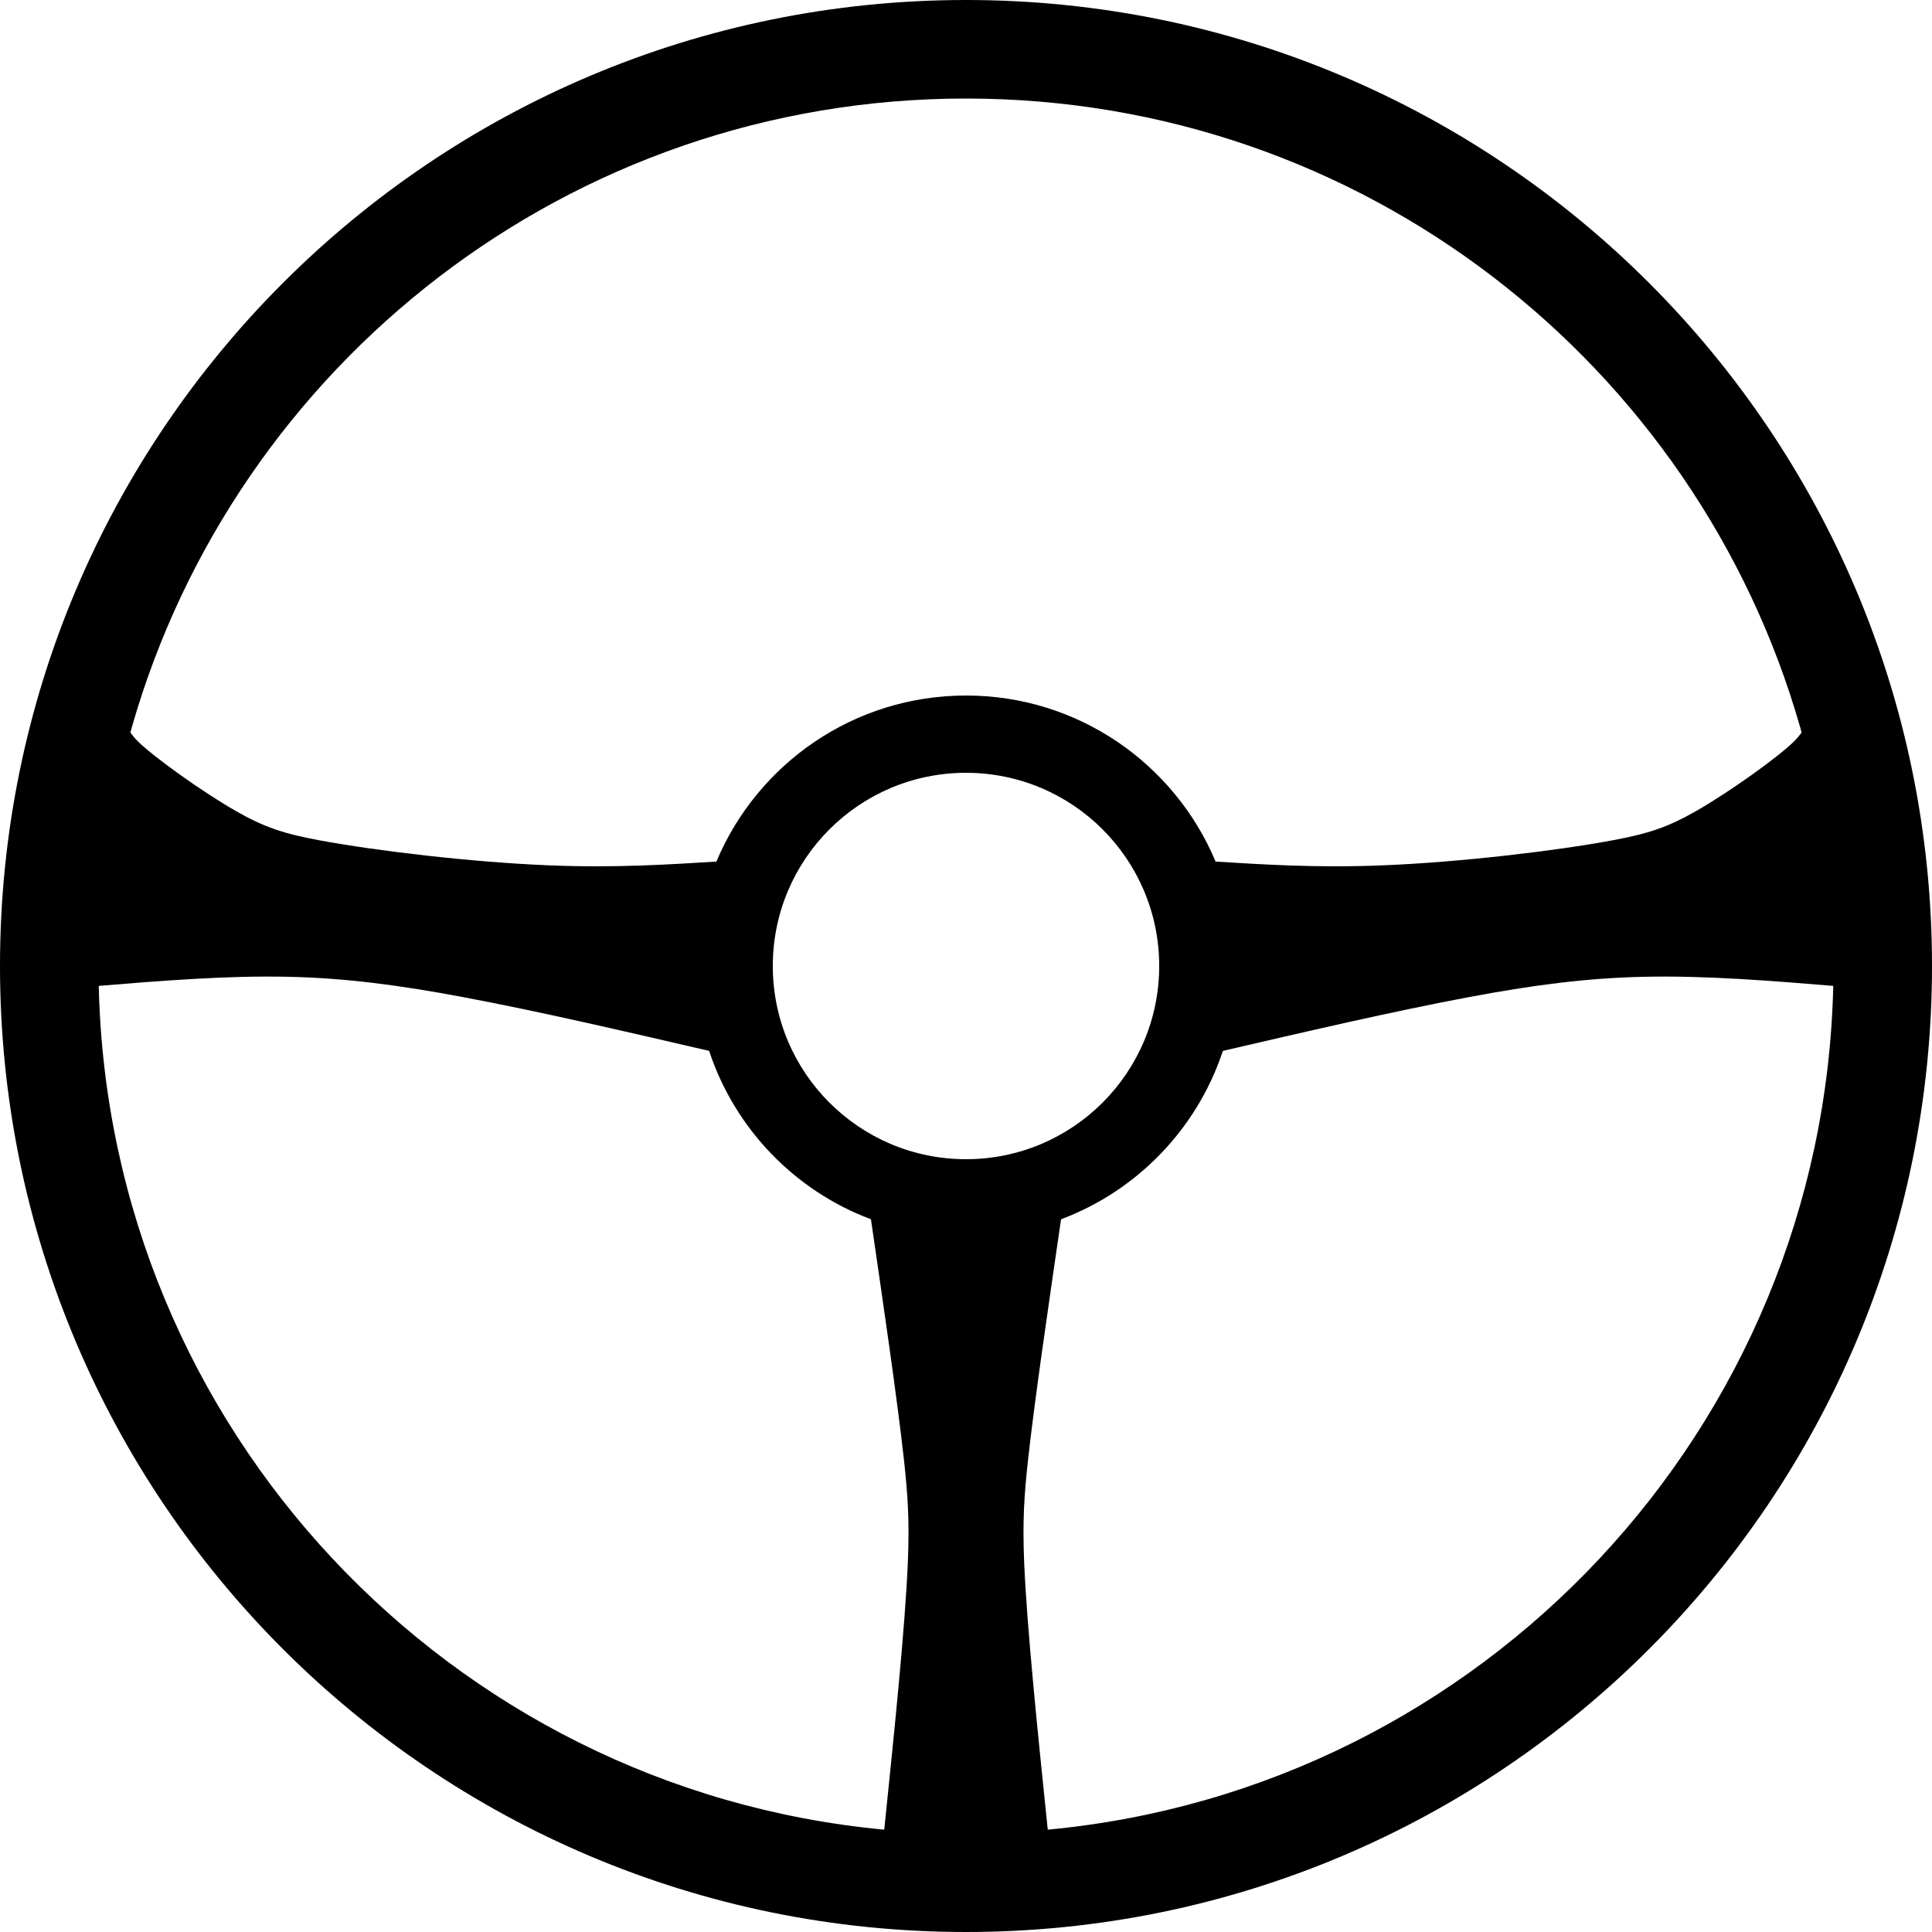
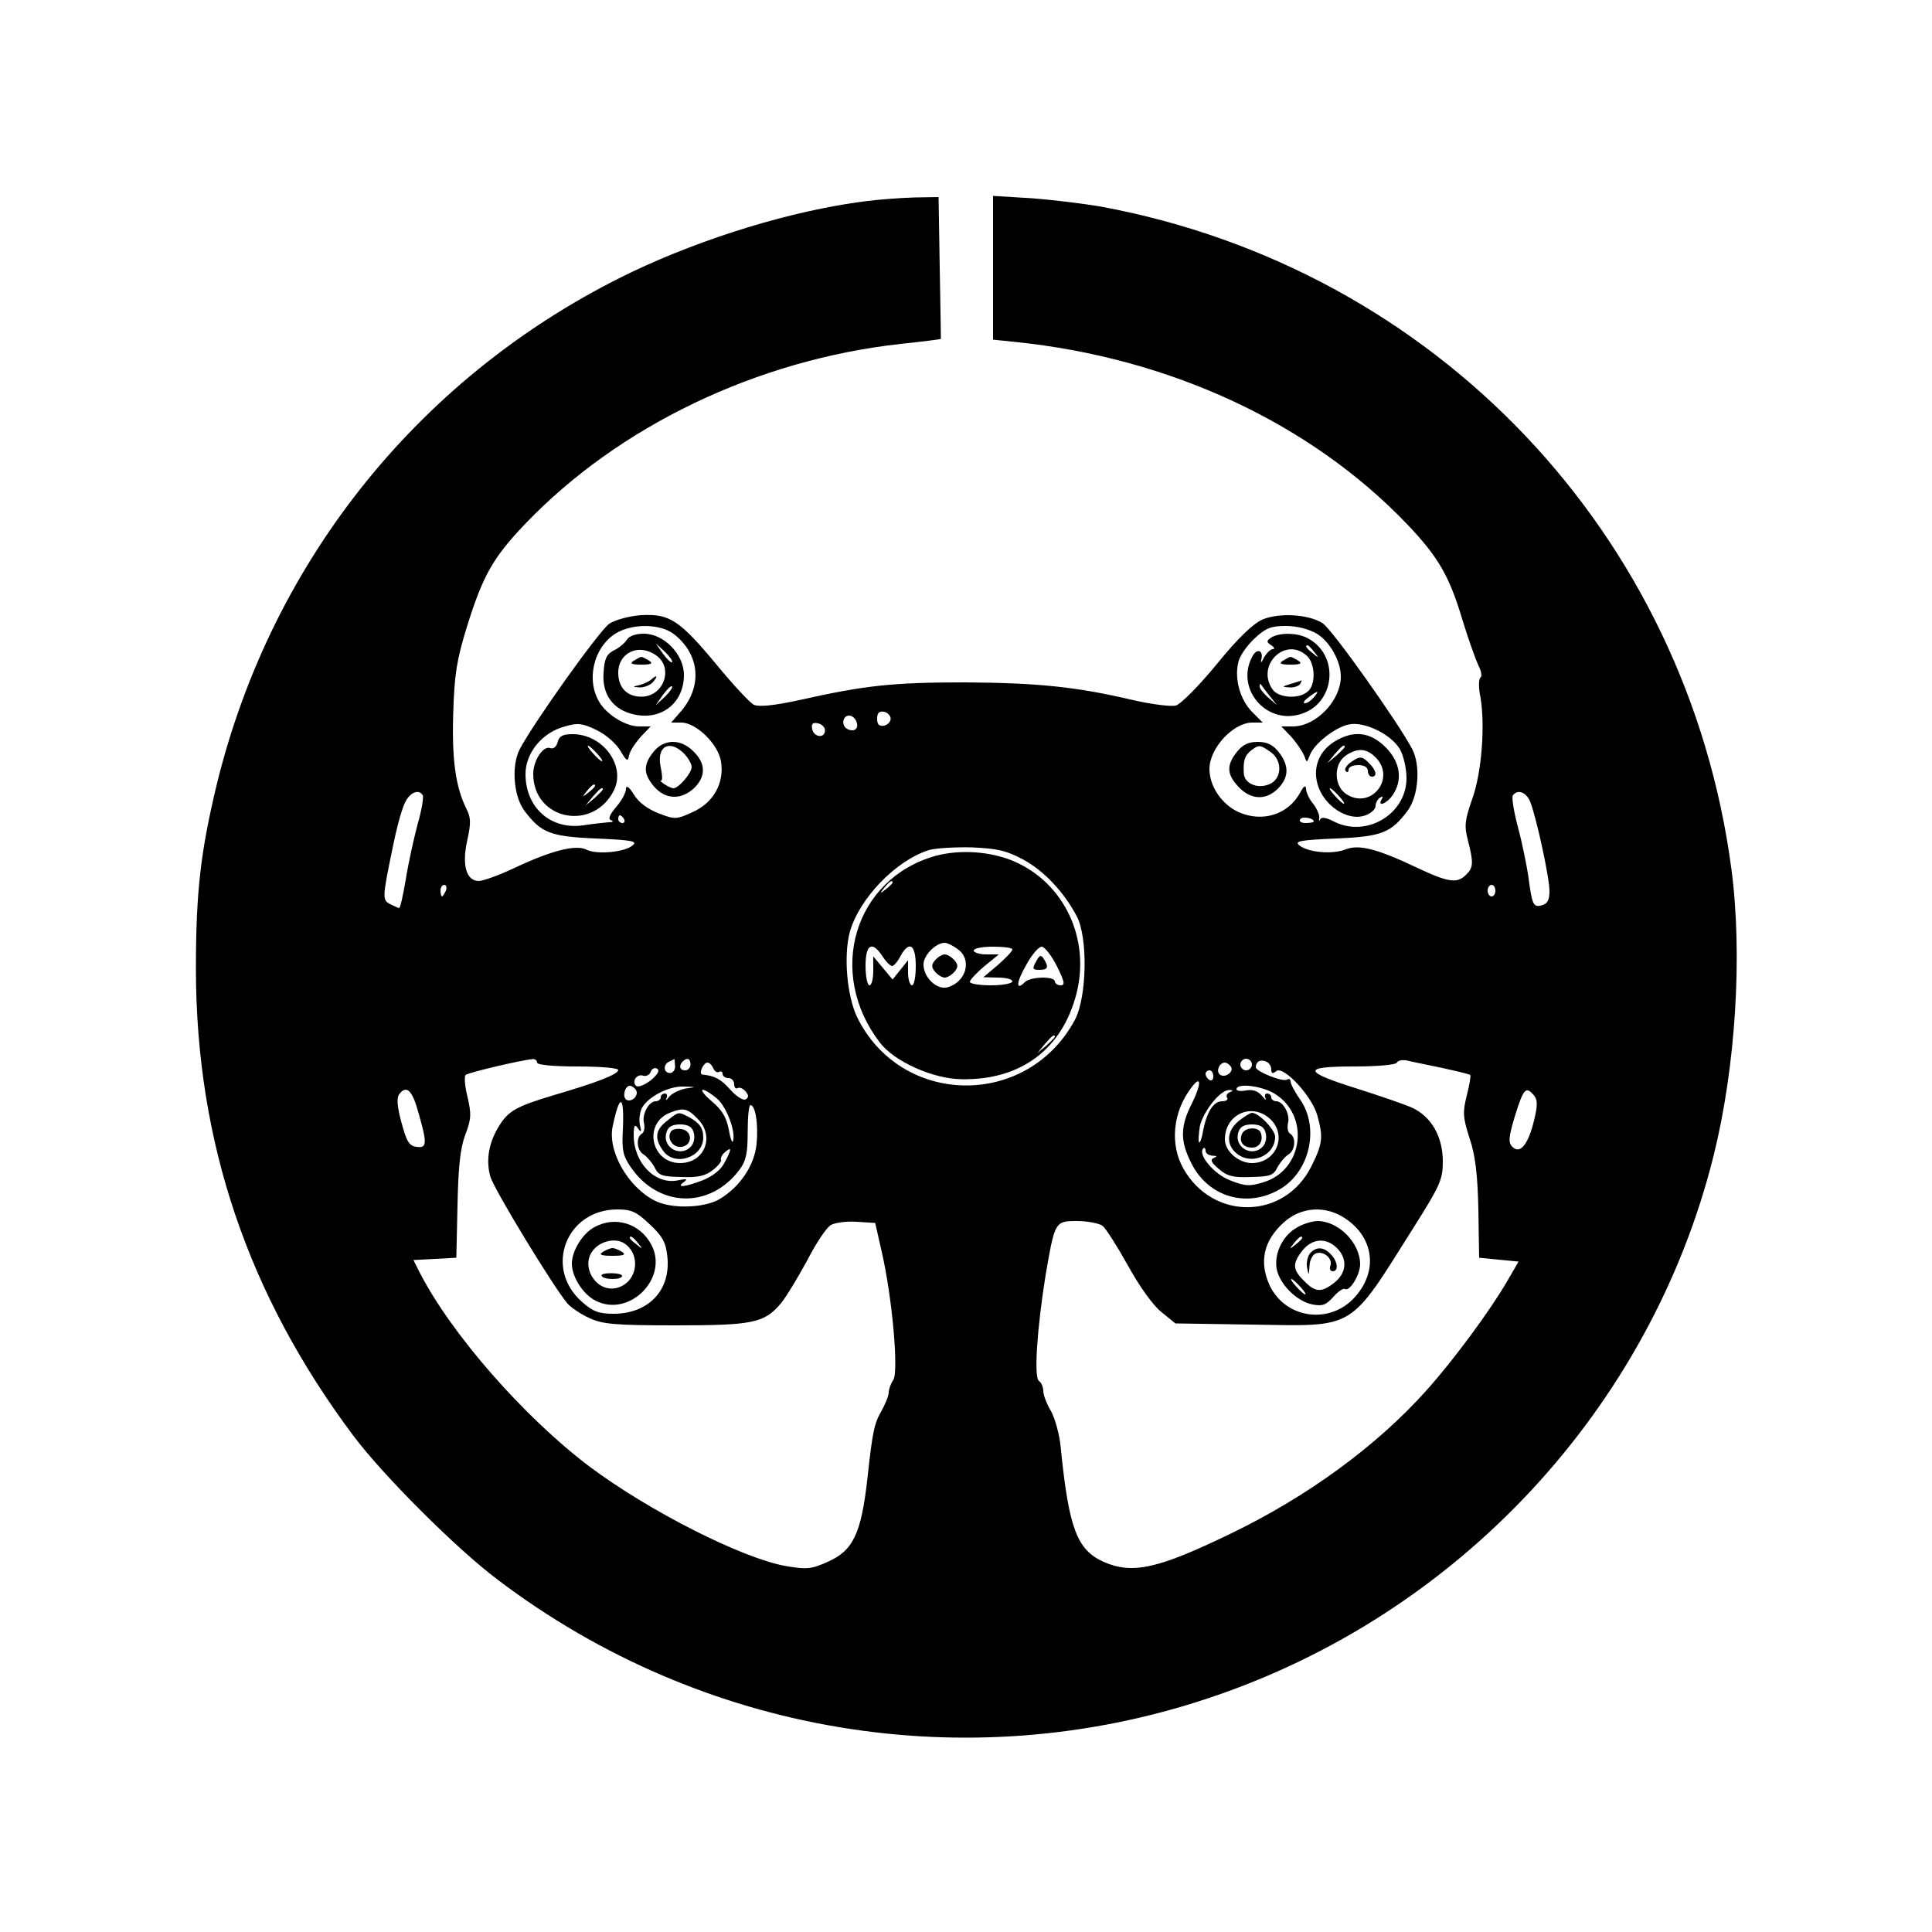
- <svg xmlns="http://www.w3.org/2000/svg" version="1.1" id="Layer_1" x="0px" y="0px" width="500px" height="500px" viewBox="0 0 500 500" enable-background="new 0 0 500 500" xml:space="preserve">
-   <path d="M250,0C111.93,0,0,111.93,0,250c0,138.07,111.93,250,250,250c138.07,0,250-111.93,250-250C500,111.93,388.07,0,250,0z   M271.31,473.5c-7.01,0.66-14.119,1-21.31,1c-7.19,0-14.3-0.34-21.31-1C116.41,462.93,28.19,369.67,25.56,255.26  c-0.04-1.75-0.06-3.5-0.06-5.26c0-21.4,2.99-42.09,8.59-61.69C60.89,94.32,147.4,25.5,250,25.5c102.6,0,189.11,68.82,215.91,162.81  c5.6,19.6,8.59,40.29,8.59,61.69c0,1.76-0.02,3.51-0.06,5.26C471.81,369.67,383.59,462.93,271.31,473.5z" />
-   <path d="M475.899,250c0,1.76-0.02,3.51-0.062,5.26c-17.167-1.42-34.424-2.819-50.328-2.47c-15.214,0.32-29.178,2.229-45.347,5.26  c-19.547,3.66-42.306,8.96-65.074,14.24c2.4-7,3.69-14.5,3.69-22.29c0-9.61-1.973-18.77-5.533-27.11  c13.721,0.85,27.347,1.76,44.615,1.06c20.003-0.8,44.888-3.76,59.471-6.48c9.062-1.69,14.136-3.28,21.733-7.64  c8.806-5.06,20.989-13.82,25.129-17.85c1.555-1.52,1.973-2.37,2.97-3.67C472.858,207.91,475.899,228.6,475.899,250z" />
-   <path d="M265.05,404.283c0.7,16.8,3.48,43.738,6.26,70.699C264.3,475.654,257.19,476,250,476c-7.19,0-14.3-0.346-21.31-1.018  c2.78-26.961,5.56-53.899,6.26-70.699c0.42-10.384,0.06-16.894-1.06-26.961c-1.73-15.496-5.23-39.42-8.72-63.362  c7.72,2.996,16.09,4.625,24.83,4.625s17.11-1.629,24.83-4.625c-3.49,23.942-7,47.866-8.72,63.362  C264.99,387.39,264.63,393.899,265.05,404.283z" />
-   <path d="M181.219,250c0,7.79,1.292,15.29,3.692,22.29c-22.77-5.28-45.53-10.58-65.075-14.24c-16.169-3.03-30.133-4.939-45.346-5.26  c-15.906-0.35-33.163,1.05-50.329,2.47c-0.041-1.75-0.062-3.5-0.062-5.26c0-21.4,3.042-42.09,8.735-61.69  c0.997,1.3,1.414,2.15,2.97,3.67c4.139,4.03,16.322,12.79,25.129,17.85c7.597,4.36,12.671,5.95,21.732,7.64  c14.583,2.72,39.467,5.68,59.471,6.48c17.268,0.7,30.896-0.21,44.614-1.06C183.192,231.23,181.219,240.39,181.219,250z" />
-   <path d="M314.56,222.89C303.96,197.69,279.05,180,250,180s-53.96,17.69-64.56,42.89c-3.5,8.34-5.44,17.5-5.44,27.11  c0,7.79,1.27,15.29,3.63,22.29c6.67,19.88,22.02,35.77,41.54,43.17c7.72,2.94,16.09,4.54,24.83,4.54s17.11-1.6,24.83-4.54  c19.52-7.4,34.87-23.29,41.54-43.17c2.36-7,3.63-14.5,3.63-22.29C320,240.39,318.06,231.23,314.56,222.89z M250,300  c-27.61,0-50-22.39-50-50c0-27.61,22.39-50,50-50c27.61,0,50,22.39,50,50C300,277.61,277.61,300,250,300z" />
+ <svg xmlns="http://www.w3.org/2000/svg" version="1.0" width="500pt" height="500pt" viewBox="0 0 500 500" preserveAspectRatio="xMidYMid meet">
+   <g transform="translate(0,500) scale(0.1,-0.1)" fill="#000000" stroke="none">
+     <path d="M2238 4479 c-188 -24 -416 -94 -603 -183 -541 -260 -931 -741 -1074 -1326 -42 -175 -54 -278 -54 -480 1 -446 134 -840 407 -1205 77 -103 268 -294 375 -374 528 -400 1215 -514 1838 -306 647 215 1145 750 1308 1405 57 230 75 519 46 740 -115 869 -766 1554 -1630 1715 -46 8 -128 18 -182 22 l-99 6 0 -186 0 -186 58 -6 c400 -41 763 -210 1013 -471 82 -86 110 -135 144 -249 15 -49 34 -102 41 -117 8 -15 10 -29 5 -32 -4 -3 -5 -25 0 -48 13 -73 4 -197 -21 -266 -19 -55 -21 -69 -11 -107 15 -58 14 -71 -5 -89 -23 -23 -45 -20 -126 18 -105 50 -151 61 -185 48 -34 -14 -98 -8 -120 10 -14 11 1 14 95 18 119 5 142 15 185 72 28 38 34 116 12 159 -35 67 -207 310 -232 326 -35 23 -111 28 -155 10 -25 -11 -63 -47 -120 -117 -45 -55 -93 -103 -105 -106 -12 -3 -62 3 -110 14 -148 35 -250 45 -438 46 -185 0 -258 -8 -427 -46 -65 -14 -104 -18 -117 -12 -10 5 -53 51 -95 102 -97 117 -123 134 -196 130 -31 -2 -67 -12 -83 -22 -26 -18 -195 -255 -232 -325 -22 -43 -16 -121 12 -159 43 -57 66 -67 185 -72 94 -4 109 -7 95 -18 -21 -18 -94 -24 -119 -11 -27 14 -91 -2 -186 -47 -40 -19 -82 -34 -93 -34 -32 0 -44 41 -30 104 10 45 10 60 -2 83 -28 56 -38 129 -34 249 3 99 9 137 36 224 41 131 67 177 150 264 243 254 601 425 972 466 57 6 104 12 104 13 0 1 -1 84 -3 185 l-3 182 -62 -1 c-34 -1 -92 -5 -129 -10z m-494 -1120 c69 -54 75 -139 13 -206 l-20 -23 26 0 c39 0 96 -56 103 -101 9 -56 -20 -107 -74 -131 -42 -19 -46 -19 -87 -3 -27 10 -52 28 -64 48 -13 21 -21 26 -21 15 0 -9 -11 -30 -25 -46 -18 -21 -22 -32 -13 -35 7 -3 4 -5 -7 -5 -11 -1 -41 -4 -66 -8 -84 -12 -149 46 -149 133 0 55 44 108 102 123 33 10 46 8 81 -9 24 -11 51 -35 62 -53 17 -29 20 -30 23 -13 2 11 16 32 30 48 l26 27 -30 0 c-32 0 -77 26 -99 57 -40 57 -21 147 39 184 43 26 115 25 150 -2z m1664 1 c34 -21 62 -71 62 -111 0 -62 -64 -129 -124 -129 l-30 0 26 -27 c14 -16 28 -37 33 -48 7 -20 7 -20 15 1 11 29 64 71 100 79 40 9 110 -25 133 -64 9 -16 17 -49 17 -75 0 -93 -104 -155 -188 -112 -19 10 -32 12 -35 6 -3 -6 -4 -5 -3 2 2 7 -5 24 -15 37 -11 13 -19 31 -19 40 -1 10 -6 7 -15 -10 -31 -57 -97 -78 -159 -51 -44 20 -76 67 -76 112 0 53 61 120 111 120 l27 0 -28 28 c-31 32 -46 86 -35 129 3 15 22 42 41 60 30 28 43 33 82 33 29 0 59 -8 80 -20z m-1103 -220 c0 -8 -8 -16 -17 -18 -13 -2 -18 3 -18 18 0 15 5 20 18 18 9 -2 17 -10 17 -18z m-87 -13 c2 -10 -3 -17 -12 -17 -18 0 -29 16 -21 31 9 14 29 6 33 -14z m-83 -17 c0 -22 -29 -18 -33 3 -3 14 1 18 15 15 10 -2 18 -10 18 -18z m-1041 -168 c3 -5 -3 -40 -14 -78 -10 -38 -24 -102 -30 -141 -7 -40 -14 -73 -17 -73 -2 0 -13 5 -23 10 -21 11 -21 15 7 150 8 41 21 90 29 108 12 30 37 42 48 24z m2867 -19 c16 -43 49 -194 49 -229 0 -23 -5 -33 -20 -37 -22 -6 -25 1 -35 77 -4 26 -15 82 -26 123 -11 41 -17 78 -14 84 12 18 36 9 46 -18z m-2346 -43 c3 -5 1 -10 -4 -10 -6 0 -11 5 -11 10 0 6 2 10 4 10 3 0 8 -4 11 -10z m1785 -6 c0 -2 -9 -4 -21 -4 -11 0 -18 4 -14 10 5 8 35 3 35 -6z m-751 -99 c54 -30 103 -82 137 -145 30 -55 27 -210 -4 -269 -123 -230 -450 -226 -564 7 -26 55 -35 157 -19 219 24 87 119 186 205 213 17 5 67 8 111 7 67 -3 89 -8 134 -32z m-1495 -80 c-4 -8 -8 -15 -10 -15 -2 0 -4 7 -4 15 0 8 4 15 10 15 5 0 7 -7 4 -15z m2716 0 c0 -8 -4 -15 -10 -15 -5 0 -10 7 -10 15 0 8 5 15 10 15 6 0 10 -7 10 -15z m-2480 -445 c0 -6 42 -10 105 -10 58 0 105 -4 105 -9 0 -11 -53 -32 -166 -65 -97 -29 -119 -41 -143 -81 -26 -42 -34 -88 -22 -130 9 -32 162 -284 200 -329 9 -10 34 -27 56 -37 34 -16 67 -19 223 -19 201 0 230 6 273 57 14 17 44 67 68 111 23 45 51 87 62 92 11 6 41 10 67 8 l47 -3 17 -75 c27 -117 44 -308 30 -331 -7 -10 -12 -25 -12 -33 0 -8 -9 -30 -19 -48 -18 -31 -23 -52 -36 -173 -16 -144 -37 -188 -103 -217 -42 -19 -54 -20 -108 -11 -113 20 -354 142 -509 258 -169 128 -356 341 -439 502 l-16 32 56 3 55 3 3 135 c2 99 7 148 20 183 16 41 16 54 6 98 -7 27 -9 53 -5 57 6 6 141 38 173 41 6 1 12 -3 12 -9z m357 -8 c1 -10 -5 -19 -13 -19 -17 0 -19 23 -1 30 6 3 12 6 12 6 1 1 1 -7 2 -17z m40 3 c0 -8 -6 -15 -14 -15 -14 0 -17 12 -6 23 11 11 20 8 20 -8z m1453 0 c0 -8 -7 -15 -15 -15 -8 0 -15 7 -15 15 0 8 7 15 15 15 8 0 15 -7 15 -15z m50 -12 c0 -11 3 -13 13 -5 18 15 92 -64 106 -114 16 -57 14 -74 -15 -132 -69 -139 -254 -142 -331 -7 -36 63 -28 147 20 210 26 35 27 11 2 -40 -31 -60 -31 -98 -2 -155 43 -87 142 -117 227 -69 79 44 106 159 55 233 -14 20 -25 41 -25 47 0 6 -4 8 -9 5 -11 -7 -81 21 -81 32 0 14 11 21 26 15 8 -3 14 -12 14 -20z m443 3 c37 -8 70 -16 72 -18 2 -2 -2 -26 -9 -53 -11 -44 -10 -57 7 -110 15 -44 21 -93 23 -185 l2 -125 51 -5 51 -5 -29 -50 c-44 -76 -139 -205 -210 -284 -128 -143 -307 -274 -506 -370 -188 -91 -254 -106 -329 -73 -69 31 -90 87 -111 297 -3 33 -15 75 -25 93 -11 18 -20 42 -20 52 0 10 -5 22 -11 26 -14 8 -5 137 17 274 24 139 24 140 82 140 26 0 56 -6 65 -12 9 -7 38 -53 66 -103 29 -53 64 -102 86 -120 l37 -30 196 -3 c275 -4 250 -19 424 257 65 103 72 119 72 165 0 65 -30 117 -81 140 -21 9 -85 31 -142 49 -140 44 -142 57 -7 57 59 0 108 4 111 10 3 6 16 8 28 5 12 -3 53 -11 90 -19z m-1887 -1 c4 -8 10 -12 15 -9 5 3 9 0 9 -5 0 -6 7 -11 15 -11 8 0 15 -7 15 -16 0 -8 4 -13 9 -10 5 3 14 -1 20 -8 9 -10 9 -16 1 -21 -6 -4 -24 7 -40 25 -24 27 -40 36 -72 39 -11 1 2 31 13 31 5 0 12 -7 15 -15z m1340 4 c8 -14 -18 -31 -30 -19 -9 9 0 30 14 30 5 0 12 -5 16 -11z m-1502 -35 c-16 -12 -33 -19 -38 -14 -12 12 3 32 19 26 7 -2 16 2 19 10 3 9 11 12 17 8 7 -4 1 -15 -17 -30z m1456 10 c0 -8 -4 -12 -10 -9 -5 3 -10 10 -10 16 0 5 5 9 10 9 6 0 10 -7 10 -16z m-1494 -35 c8 -14 -11 -33 -25 -25 -11 7 -4 36 9 36 5 0 12 -5 16 -11z m129 4 c-16 -3 -35 -12 -43 -21 -7 -10 -11 -11 -7 -4 3 6 1 12 -4 12 -6 0 -11 -4 -11 -10 0 -5 -6 -10 -13 -10 -18 0 -37 -35 -30 -58 2 -11 0 -23 -6 -26 -16 -10 -13 -44 5 -54 8 -5 21 -20 28 -33 10 -21 19 -24 69 -25 43 -2 63 3 82 18 14 11 23 23 21 26 -2 4 2 13 10 20 18 16 18 8 -1 -27 -8 -17 -30 -35 -55 -45 -46 -18 -73 -21 -50 -5 11 8 7 9 -17 4 -58 -11 -113 46 -113 117 0 26 3 30 11 18 8 -12 10 -10 5 9 -3 13 0 33 5 43 16 30 71 58 109 56 33 -1 33 -1 5 -5z m1523 -13 c92 -56 76 -196 -26 -229 -38 -12 -49 -11 -88 4 -42 16 -85 67 -70 83 3 3 6 0 6 -6 0 -7 8 -12 18 -13 12 0 13 -2 3 -6 -10 -4 -6 -12 13 -28 22 -19 37 -23 84 -21 49 1 58 4 68 25 7 13 20 28 28 33 18 10 21 44 5 54 -6 3 -8 15 -6 26 7 23 -12 58 -30 58 -7 0 -13 5 -13 10 0 6 -5 10 -11 10 -5 0 -7 -6 -4 -12 4 -7 0 -5 -9 6 -10 12 -23 17 -41 14 -14 -3 -25 -1 -25 3 0 17 65 9 98 -11z m-2215 -50 c23 -80 22 -92 -5 -88 -19 2 -26 14 -39 63 -11 40 -13 64 -6 73 19 25 34 11 50 -48z m770 39 c26 -19 52 -88 44 -112 -2 -7 -7 7 -11 30 -6 31 -17 50 -43 72 -40 34 -31 43 10 10z m1329 14 c-6 -2 -10 -9 -6 -14 3 -5 -3 -9 -13 -9 -22 0 -39 -26 -49 -74 -3 -20 -8 -35 -11 -32 -2 2 -1 20 2 40 8 39 54 97 77 95 10 0 10 -2 0 -6z m788 -8 c9 -11 10 -25 0 -65 -15 -62 -36 -88 -56 -68 -11 11 -10 25 7 81 22 70 28 77 49 52z m-2358 -88 c-3 -52 0 -68 20 -97 72 -106 206 -109 282 -7 17 23 21 43 21 98 0 38 3 69 7 69 13 0 21 -49 16 -101 -6 -56 -43 -111 -97 -143 -41 -23 -125 -25 -167 -3 -70 36 -123 130 -108 194 18 85 30 80 26 -10z m193 28 c46 -45 19 -115 -45 -115 -75 0 -96 102 -27 130 35 14 46 12 72 -15z m1488 -7 c37 -44 6 -108 -53 -108 -35 0 -70 31 -70 61 0 69 77 99 123 47z m-1612 -266 c33 -31 42 -46 46 -83 10 -87 -48 -149 -139 -149 -39 0 -54 6 -82 31 -99 87 -41 239 92 239 36 0 49 -6 83 -38z m1800 15 c74 -49 86 -135 27 -202 -64 -74 -180 -59 -222 28 -28 61 -16 116 36 163 45 41 108 45 159 11z" />
+     <path d="M1622 3344 c-5 -8 -20 -21 -33 -27 -19 -10 -25 -21 -27 -59 -4 -56 25 -95 79 -107 71 -16 129 30 129 102 0 54 -52 107 -104 107 -21 0 -38 -6 -44 -16z m117 -58 c-2 -2 -13 8 -23 22 l-19 27 24 -22 c12 -12 21 -24 18 -27z m-41 18 c46 -32 20 -107 -38 -107 -37 0 -60 23 -60 62 0 52 53 77 98 45z m23 -107 l-24 -22 19 27 c10 14 21 24 23 22 3 -3 -6 -15 -18 -27z" />
+     <path d="M1640 3290 c-11 -7 -6 -10 20 -10 26 0 31 3 20 10 -8 5 -17 10 -20 10 -3 0 -12 -5 -20 -10z" />
+     <path d="M1685 3241 c-6 -5 -19 -11 -30 -14 -19 -4 -19 -5 1 -6 12 0 27 6 34 14 14 16 10 20 -5 6z" />
+     <path d="M1443 3079 c-3 -12 -11 -18 -19 -15 -18 7 -44 -32 -44 -67 0 -119 155 -151 209 -42 31 64 -29 145 -107 145 -26 0 -35 -5 -39 -21z m102 -29 c10 -11 16 -20 13 -20 -3 0 -13 9 -23 20 -10 11 -16 20 -13 20 3 0 13 -9 23 -20z m-5 -84 c0 -2 -8 -10 -17 -17 -16 -13 -17 -12 -4 4 13 16 21 21 21 13z m20 -9 c0 -2 -10 -12 -22 -23 l-23 -19 19 23 c18 21 26 27 26 19z" />
+     <path d="M1691 3054 c-27 -34 -26 -57 2 -90 29 -33 69 -35 103 -4 31 30 31 64 -1 95 -33 34 -77 33 -104 -1z m79 -4 c11 -11 20 -27 20 -35 0 -16 -34 -55 -47 -55 -10 0 -40 20 -32 20 4 0 3 15 -1 34 -12 54 22 74 60 36z" />
+     <path d="M3290 3350 c-13 -9 -13 -11 0 -20 8 -5 10 -10 4 -10 -6 0 -16 -10 -23 -22 -6 -13 -9 -15 -7 -6 7 25 -11 32 -23 9 -44 -81 33 -175 122 -150 93 25 106 154 20 198 -27 14 -73 14 -93 1z m111 -37 c13 -16 12 -17 -3 -4 -17 13 -22 21 -14 21 2 0 10 -8 17 -17z m-19 -10 c22 -20 24 -76 2 -93 -23 -20 -75 -16 -90 5 -45 62 32 139 88 88z m-97 -103 l20 -25 -22 19 c-13 11 -23 24 -23 29 0 6 1 8 3 6 1 -2 11 -15 22 -29z m115 -5 c-7 -8 -17 -15 -23 -15 -6 0 -2 7 9 15 25 19 30 19 14 0z" />
+     <path d="M3320 3290 c-11 -7 -6 -10 20 -10 26 0 31 3 20 10 -8 5 -17 10 -20 10 -3 0 -12 -5 -20 -10z" />
+     <path d="M3340 3230 c-23 -7 -23 -8 -3 -9 12 -1 25 4 28 9 3 6 5 10 3 9 -2 -1 -14 -5 -28 -9z" />
+     <path d="M3454 3081 c-46 -28 -61 -80 -37 -129 23 -47 78 -77 117 -62 14 5 26 16 26 24 0 8 5 18 12 22 7 4 8 3 4 -4 -13 -22 13 -12 28 10 27 39 20 86 -18 124 -40 40 -83 45 -132 15z m26 -14 c0 -2 -10 -12 -22 -23 l-23 -19 19 23 c18 21 26 27 26 19z m80 -27 c54 -54 -12 -137 -76 -95 -32 21 -33 77 -2 99 30 21 54 20 78 -4z m-95 -100 c10 -11 16 -20 13 -20 -3 0 -13 9 -23 20 -10 11 -16 20 -13 20 3 0 13 -9 23 -20z" />
+     <path d="M3494 3026 c-10 -8 -16 -18 -11 -22 4 -4 7 -2 7 4 0 7 11 12 25 12 16 0 25 -6 25 -15 0 -8 5 -15 10 -15 15 0 12 16 -6 34 -19 20 -25 20 -50 2z" />
+     <path d="M3201 3054 c-27 -34 -26 -57 2 -88 33 -37 75 -39 107 -4 26 28 26 58 -1 92 -15 19 -30 26 -54 26 -24 0 -39 -7 -54 -26z m87 0 c32 -22 30 -71 -4 -84 -30 -12 -63 2 -65 28 -2 32 2 47 19 60 20 15 23 15 50 -4z" />
+     <path d="M2421 2785 c-210 -59 -283 -302 -144 -483 37 -49 137 -94 211 -95 153 -3 261 77 298 222 36 142 -32 286 -162 342 -61 26 -140 31 -203 14z m-111 -69 c0 -2 -8 -10 -17 -17 -16 -13 -17 -12 -4 4 13 16 21 21 21 13z m168 -172 c38 -26 24 -84 -25 -99 -28 -8 -63 25 -63 59 0 24 32 56 55 56 6 0 21 -7 33 -16z m-194 -19 c9 -14 20 -25 25 -25 4 0 14 11 21 25 23 42 40 31 40 -25 0 -27 -4 -50 -10 -50 -5 0 -10 15 -10 33 l0 32 -20 -25 -20 -25 -25 30 -25 30 0 -37 c0 -21 -4 -38 -10 -38 -5 0 -10 23 -10 50 0 57 17 66 44 25z m336 18 c0 -5 -17 -22 -37 -40 l-38 -32 38 -1 c20 0 37 -4 37 -10 0 -5 -25 -10 -55 -10 -30 0 -55 4 -55 9 0 5 17 23 37 40 l38 31 -33 0 c-17 0 -32 5 -32 10 0 6 23 10 50 10 28 0 50 -3 50 -7z m115 -43 c20 -40 22 -50 10 -50 -8 0 -15 5 -15 10 0 14 -63 13 -78 -2 -24 -24 -22 0 4 45 14 26 32 47 40 47 7 0 25 -22 39 -50z m-5 -183 c0 -2 -10 -12 -22 -23 l-23 -19 19 23 c18 21 26 27 26 19z" />
+     <path d="M2420 2515 c-10 -12 -10 -18 0 -30 7 -8 18 -15 25 -15 7 0 18 7 25 15 10 12 10 18 0 30 -7 8 -18 15 -25 15 -7 0 -18 -7 -25 -15z" />
+     <path d="M2681 2511 c-10 -18 -9 -21 9 -21 22 0 25 7 11 29 -7 11 -11 9 -20 -8z" />
+     <path d="M1726 2099 c-30 -23 -33 -45 -10 -77 29 -42 104 -18 104 34 0 25 -10 38 -37 53 -28 14 -26 15 -57 -10z m69 -29 c4 -12 1 -27 -5 -35 -27 -33 -78 -5 -65 35 4 14 15 20 35 20 20 0 31 -6 35 -20z" />
+     <path d="M1736 2071 c-11 -18 6 -42 28 -39 29 4 29 42 -1 46 -11 2 -24 -1 -27 -7z" />
+     <path d="M3206 2099 c-30 -24 -34 -59 -8 -82 38 -35 102 -9 102 41 0 18 -42 62 -60 62 -4 0 -19 -9 -34 -21z m69 -29 c4 -12 1 -27 -5 -35 -27 -33 -78 -5 -65 35 4 14 15 20 35 20 20 0 31 -6 35 -20z" />
+     <path d="M3214 2065 c-8 -19 3 -35 26 -35 19 0 30 17 23 38 -6 17 -42 15 -49 -3z" />
+     <path d="M1538 1824 c-30 -16 -58 -61 -58 -94 0 -34 28 -79 61 -96 87 -45 190 58 145 144 -29 56 -94 76 -148 46z m113 -41 c13 -16 12 -17 -3 -4 -10 7 -18 15 -18 17 0 8 8 3 21 -13z m-35 -1 c42 -28 35 -95 -13 -113 -58 -22 -107 57 -64 100 21 21 56 27 77 13z" />
+     <path d="M1560 1760 c-11 -7 -4 -10 25 -10 29 0 36 3 25 10 -8 5 -19 10 -25 10 -5 0 -17 -5 -25 -10z" />
+     <path d="M1557 1698 c2 -5 15 -8 29 -8 13 0 24 3 24 8 0 4 -13 7 -29 7 -16 0 -27 -3 -24 -7z" />
+     <path d="M3358 1824 c-38 -20 -61 -68 -54 -108 8 -40 52 -84 93 -92 26 -5 35 -1 54 20 12 14 26 23 30 20 12 -7 39 37 39 64 0 56 -57 113 -112 112 -13 -1 -35 -7 -50 -16z m12 -28 c0 -2 -8 -10 -17 -17 -16 -13 -17 -12 -4 4 13 16 21 21 21 13z m90 -26 c28 -28 25 -64 -6 -89 -34 -27 -50 -26 -79 4 -30 29 -31 45 -4 79 25 31 61 34 89 6z m-95 -100 c10 -11 16 -20 13 -20 -3 0 -13 9 -23 20 -10 11 -16 20 -13 20 3 0 13 -9 23 -20z" />
+     <path d="M3390 1756 c-6 -8 -10 -25 -7 -38 4 -20 4 -20 6 5 0 15 8 30 16 33 20 8 45 -13 38 -32 -3 -8 0 -14 6 -14 16 0 13 26 -5 44 -19 20 -38 20 -54 2z" />
+   </g>
</svg>
